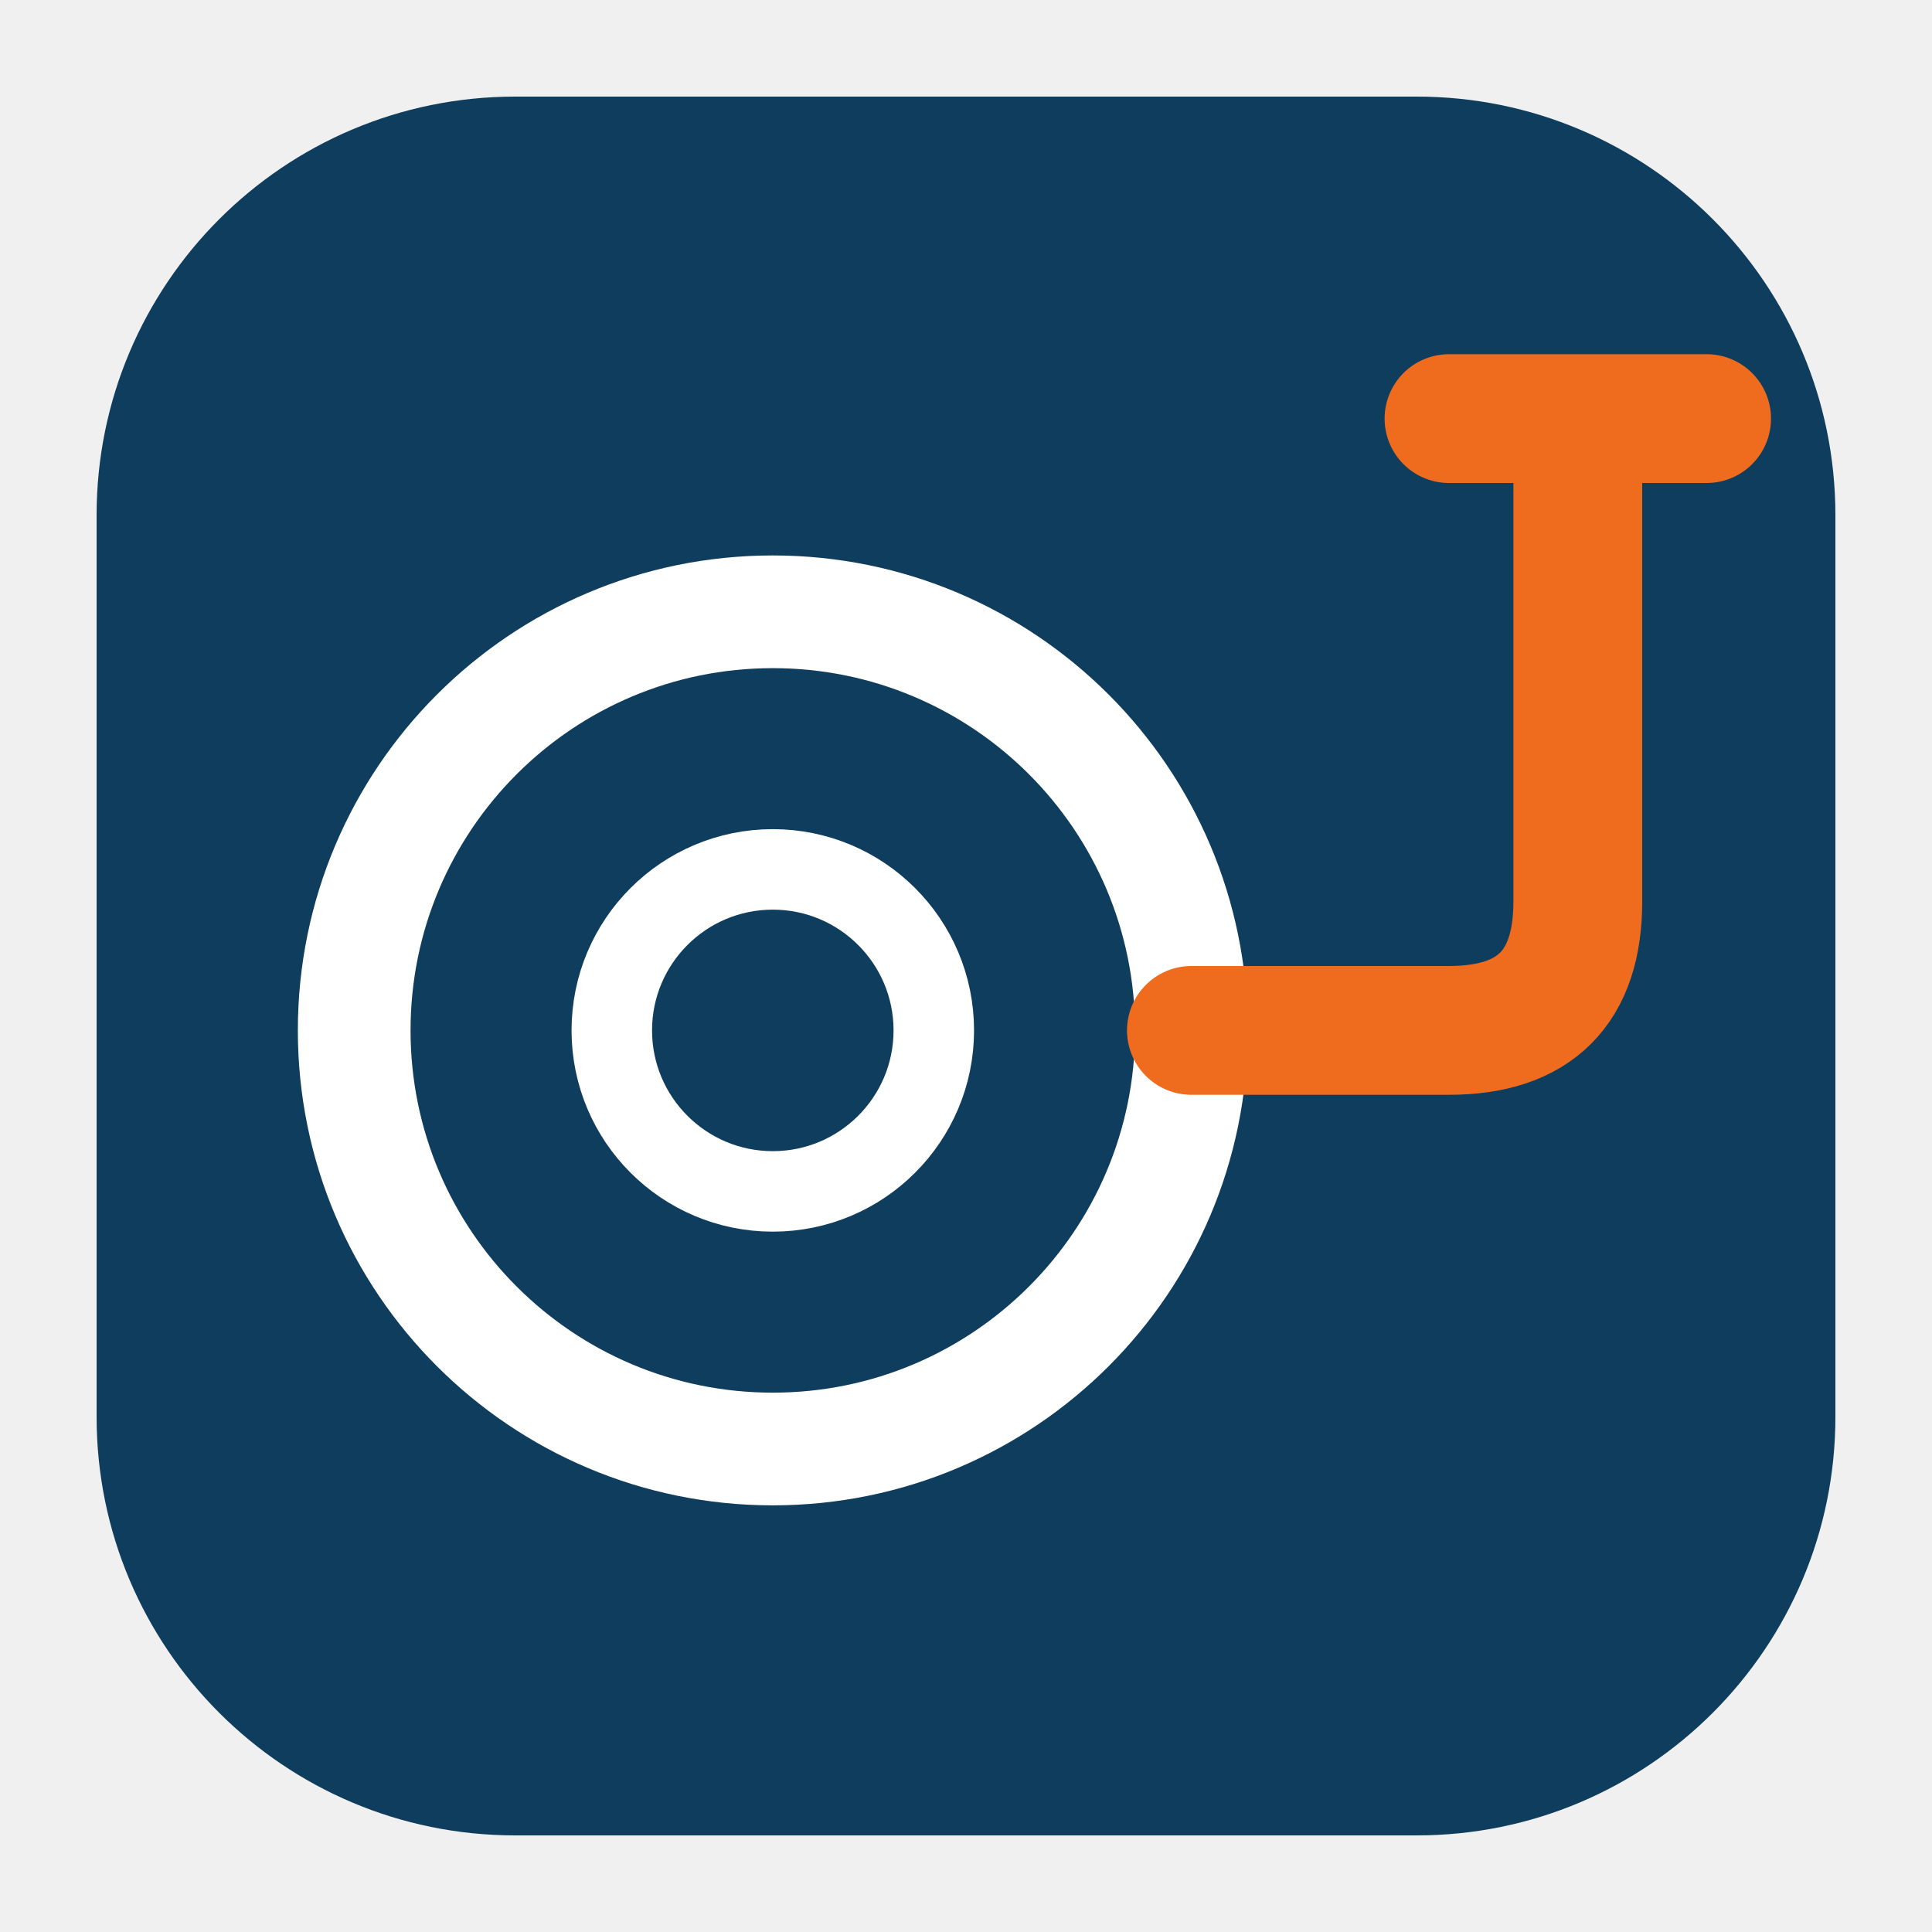
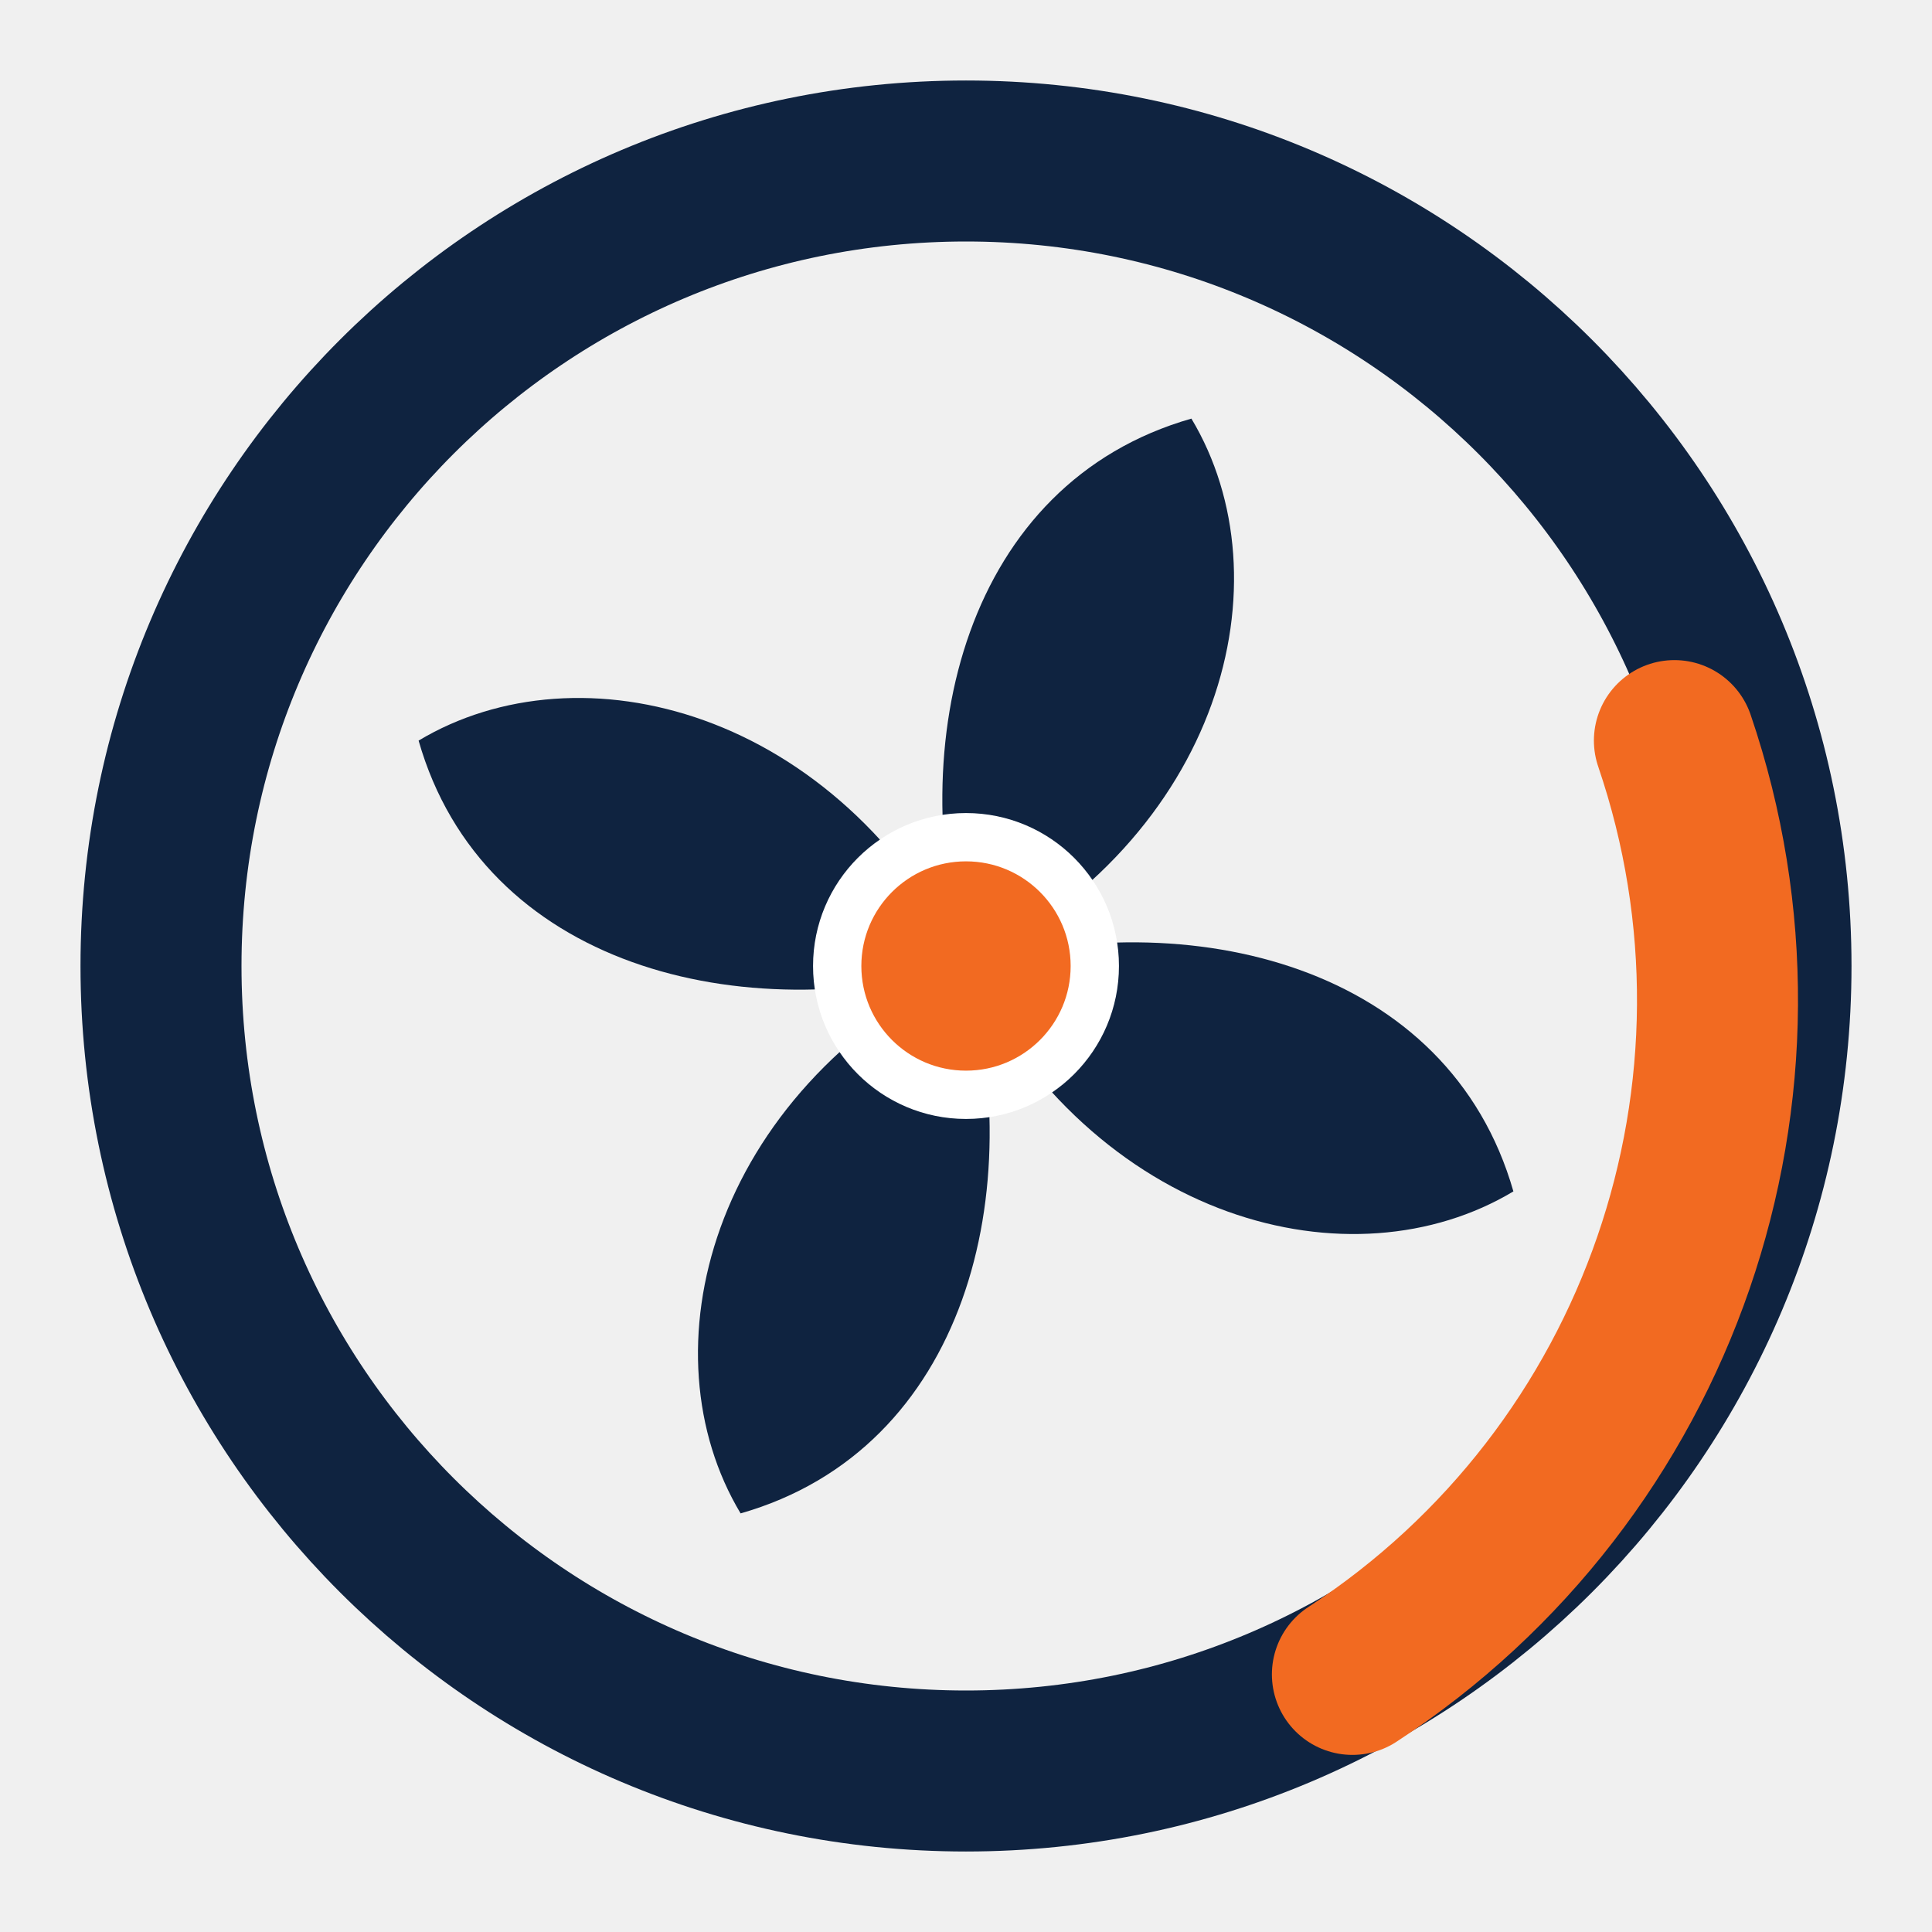
- <svg xmlns="http://www.w3.org/2000/svg" viewBox="0 0 120 120" width="120" height="120" role="img" aria-label="Dryer Vent Florida logo">
-   <rect x="6" y="6" width="108" height="108" rx="26" fill="#0f3d5e" />
-   <circle cx="48" cy="64" r="26" fill="none" stroke="#ffffff" stroke-width="7" />
-   <circle cx="48" cy="64" r="10" fill="none" stroke="#ffffff" stroke-width="5" />
-   <path d="M74 64 H90 Q98 64 98 56 V30" fill="none" stroke="#ef6c1f" stroke-width="8" stroke-linecap="round" />
-   <path d="M90 26 h16" stroke="#ef6c1f" stroke-width="8" stroke-linecap="round" />
+ <svg xmlns="http://www.w3.org/2000/svg" viewBox="0 0 120 120" width="120" height="120" role="img" aria-label="Dryer Vent Florida">
+   <circle cx="60" cy="60" r="50" fill="none" stroke="#0f2340" stroke-width="10" />
+   <path d="M104 46 A50 50 0 0 1 84 104" fill="none" stroke="#f26a21" stroke-width="10" stroke-linecap="round" />
+   <g fill="#0f2340">
+     <path id="b" d="M60 60 C56 46 60 30 74 26 C80 36 76 52 60 60 Z" />
+     <use href="#b" transform="rotate(90 60 60)" />
+     <use href="#b" transform="rotate(180 60 60)" />
+     <use href="#b" transform="rotate(270 60 60)" />
+   </g>
+   <circle cx="60" cy="60" r="8" fill="#f26a21" stroke="#fff" stroke-width="3" />
</svg>
